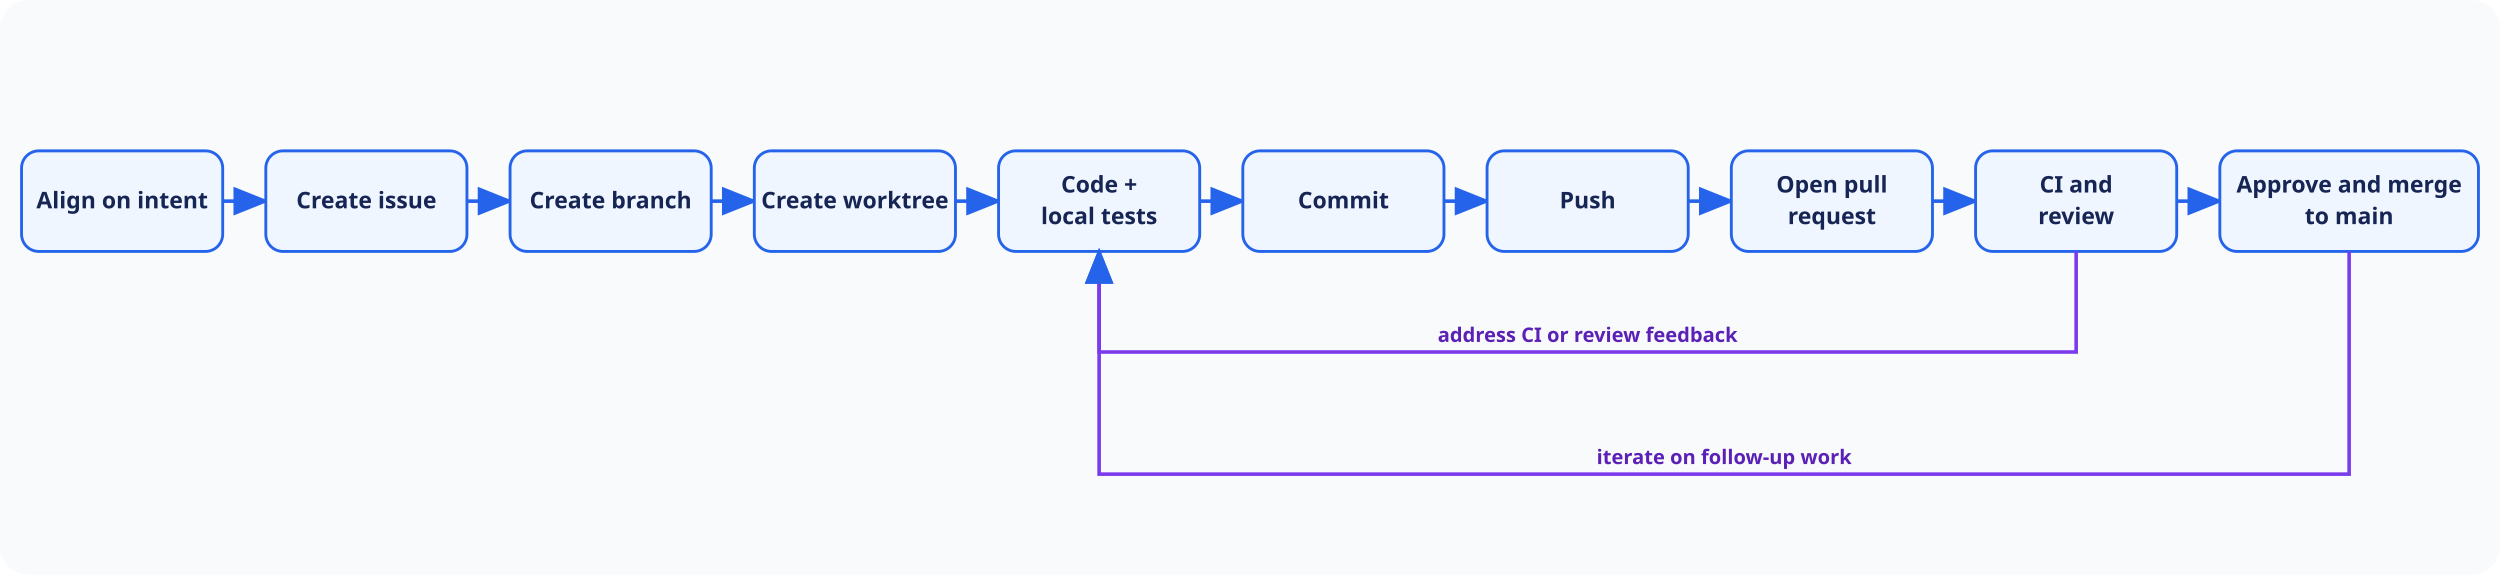
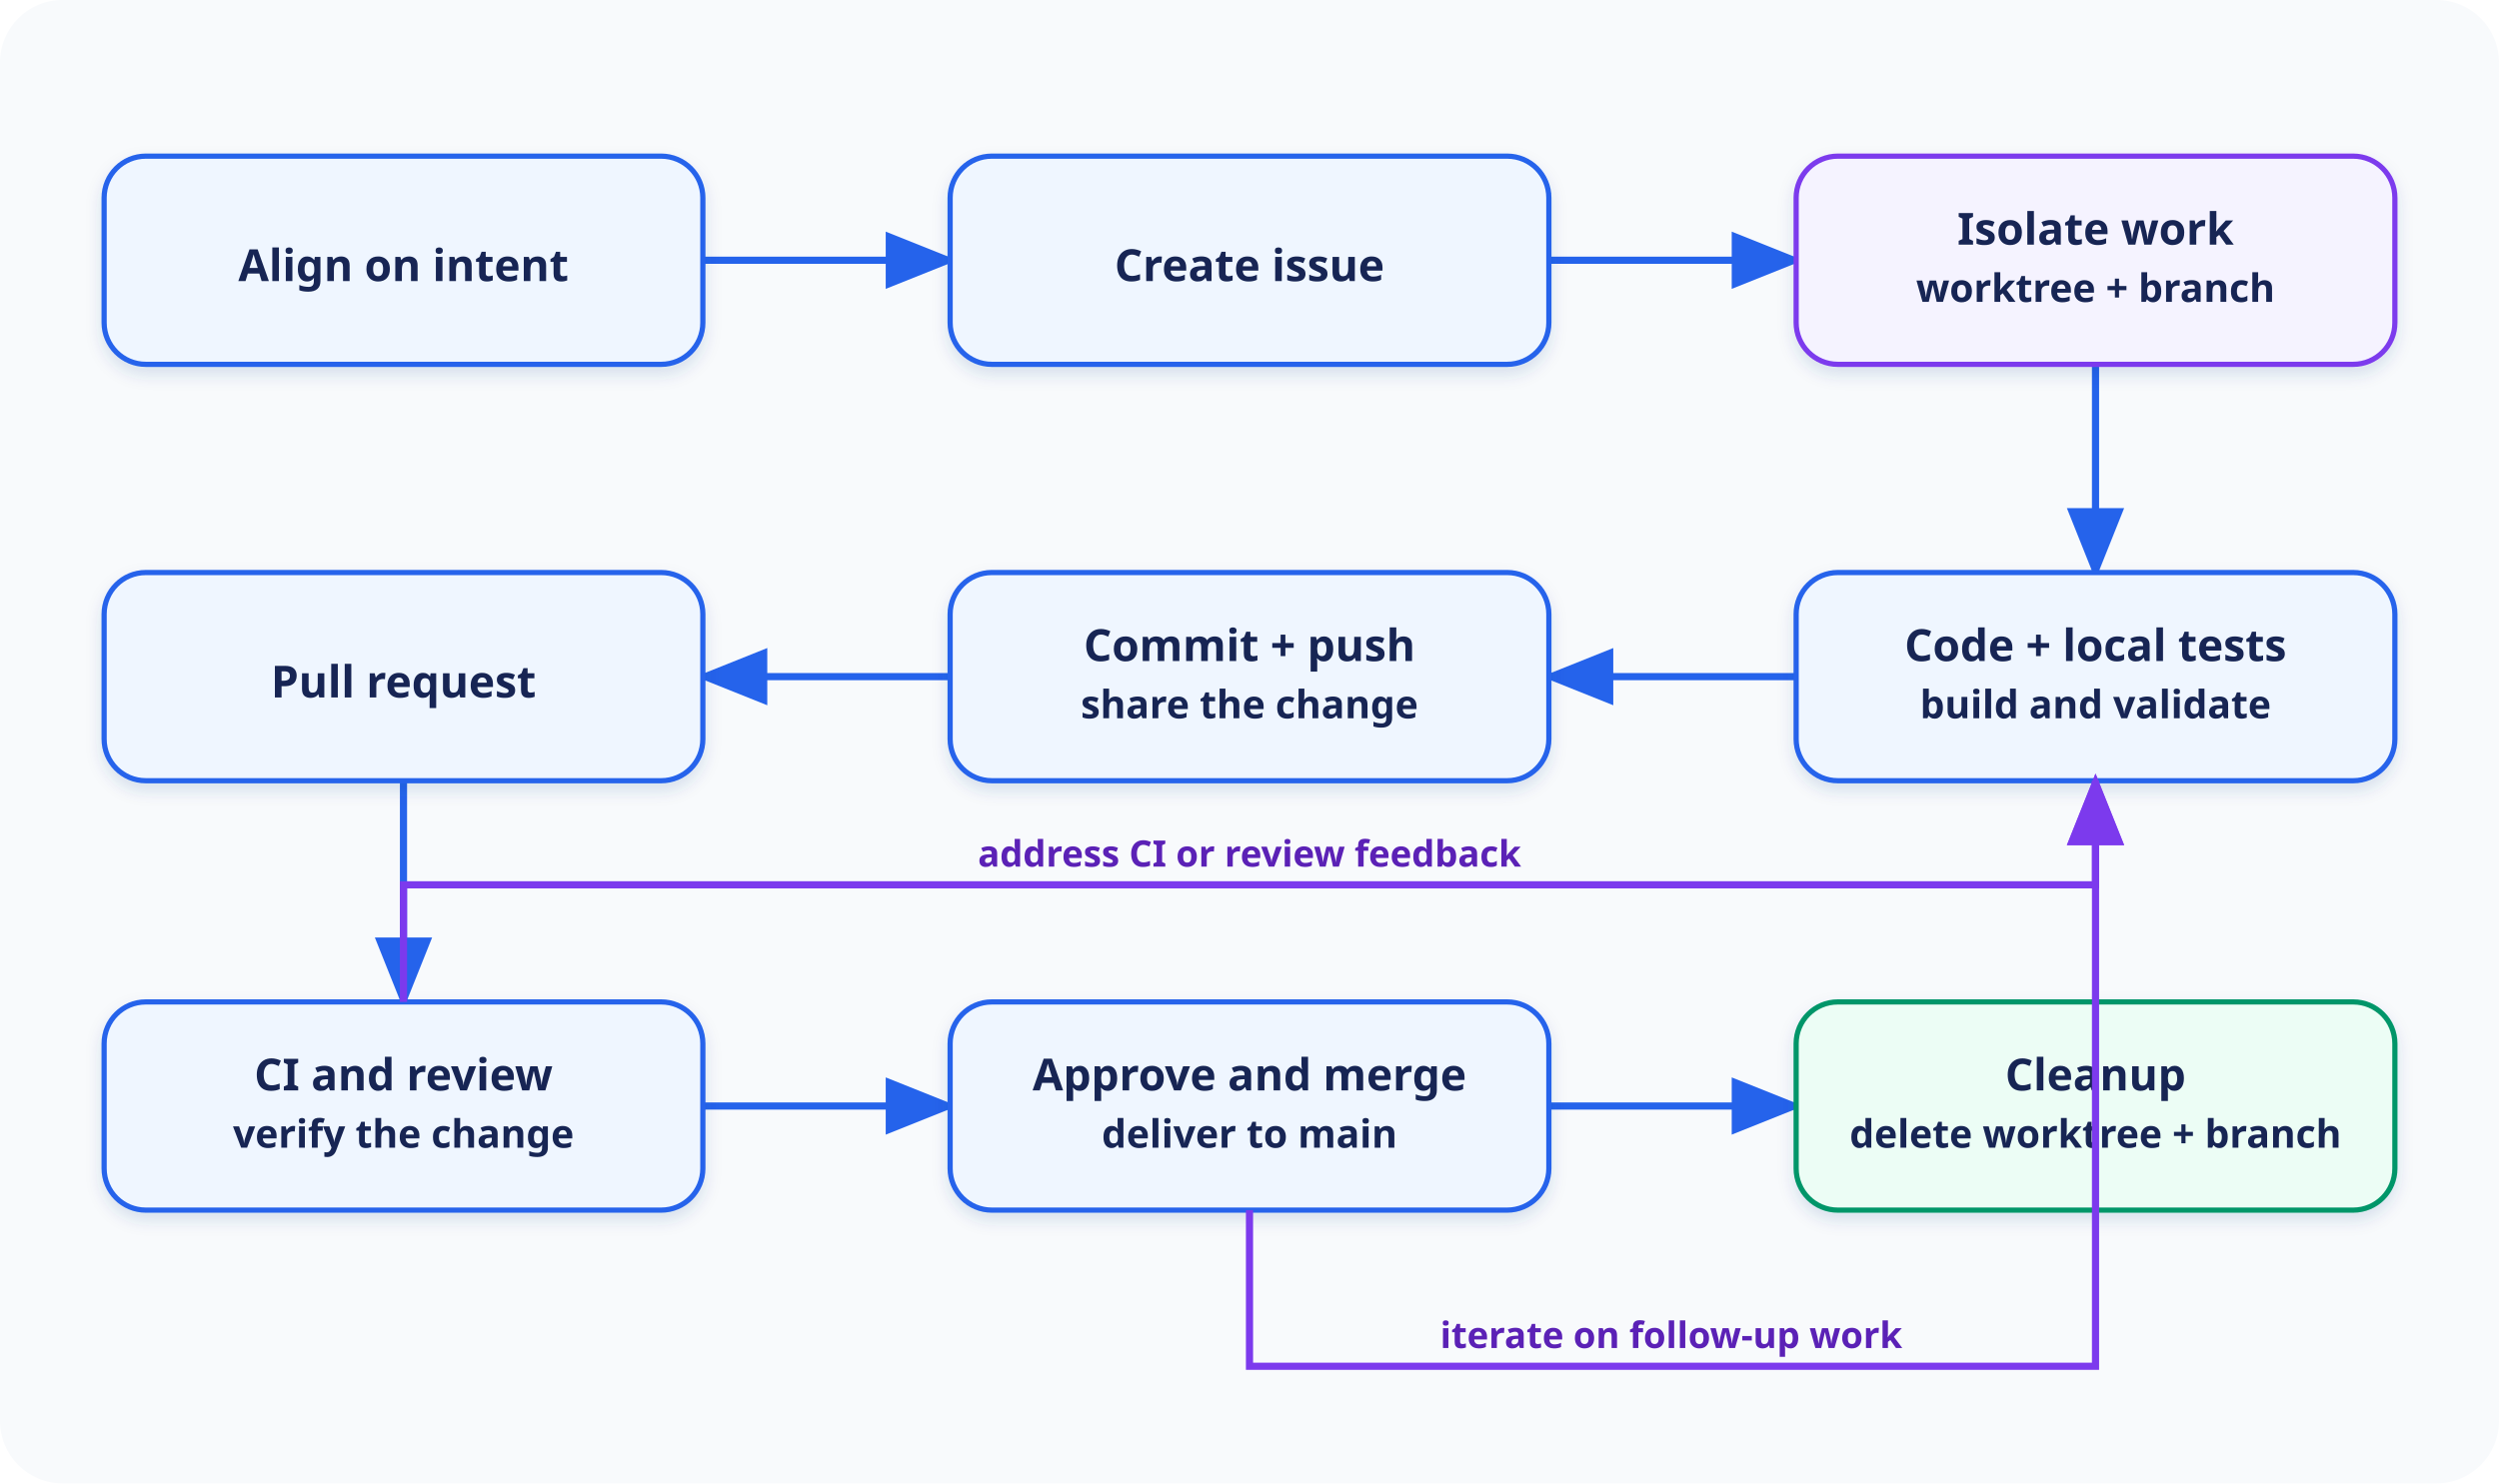
- <svg xmlns="http://www.w3.org/2000/svg" viewBox="0 0 1740 400" role="img" aria-labelledby="title description">
+ <svg xmlns="http://www.w3.org/2000/svg" viewBox="0 0 960 570" role="img" aria-labelledby="title description">
  <defs>
    <marker id="arrowhead" markerWidth="10" markerHeight="8" refX="9" refY="4" orient="auto">
      <path d="M 0 0 L 10 4 L 0 8 z" fill="#2563eb" />
    </marker>
+     <marker id="feedback-arrowhead" markerWidth="10" markerHeight="8" refX="9" refY="4" orient="auto">
+       <path d="M 0 0 L 10 4 L 0 8 z" fill="#7c3aed" />
+     </marker>
+     <filter id="shadow" x="-10%" y="-15%" width="120%" height="140%">
+       <feDropShadow dx="0" dy="3" stdDeviation="3" flood-color="#1e3a8a" flood-opacity="0.14" />
+     </filter>
    <style>
-       .node { fill: #eff6ff; stroke: #2563eb; stroke-width: 2; }
-       .step { stroke: #2563eb; stroke-width: 2.5; fill: none; marker-end: url(#arrowhead); }
-       .feedback { stroke: #7c3aed; stroke-width: 2.5; fill: none; marker-end: url(#arrowhead); }
-       .label { fill: #172554; font: 600 16px system-ui, sans-serif; text-anchor: middle; }
-       .loop-label { fill: #5b21b6; font: 600 14px system-ui, sans-serif; text-anchor: middle; }
+       .node { stroke-width: 2; filter: url(#shadow); } .standard { fill: #eff6ff; stroke: #2563eb; } .isolate { fill: #f5f3ff; stroke: #7c3aed; } .cleanup { fill: #ecfdf5; stroke: #059669; }
+       .step { stroke: #2563eb; stroke-width: 2.75; fill: none; marker-end: url(#arrowhead); } .feedback { stroke: #7c3aed; stroke-width: 2.75; fill: none; marker-end: url(#feedback-arrowhead); }
+       .label { fill: #172554; font: 650 17px system-ui, sans-serif; text-anchor: middle; } .small-label { fill: #172554; font: 650 15px system-ui, sans-serif; text-anchor: middle; } .loop-label { fill: #5b21b6; font: 600 14px system-ui, sans-serif; text-anchor: middle; }
    </style>
  </defs>
-   <rect width="1740" height="400" rx="20" fill="#f8fafc" />
-   <path class="step" d="M 155 140 H 185" />
-   <path class="step" d="M 325 140 H 355" />
-   <path class="step" d="M 495 140 H 525" />
-   <path class="step" d="M 665 140 H 695" />
-   <path class="step" d="M 835 140 H 865" />
-   <path class="step" d="M 1005 140 H 1035" />
-   <path class="step" d="M 1175 140 H 1205" />
-   <path class="step" d="M 1345 140 H 1375" />
-   <path class="step" d="M 1515 140 H 1545" />
+   <rect width="960" height="570" rx="24" fill="#f8fafc" />
+   <path class="step" d="M 270 100 H 365" />
+   <path class="step" d="M 595 100 H 690" />
+   <path class="step" d="M 805 140 V 220" />
+   <path class="step" d="M 690 260 H 595" />
+   <path class="step" d="M 365 260 H 270" />
+   <path class="step" d="M 155 300 V 385" />
+   <path class="step" d="M 270 425 H 365" />
+   <path class="step" d="M 595 425 H 690" />
  <g>
-     <rect class="node" x="15" y="105" width="140" height="70" rx="12" />
-     <text class="label" x="85" y="145">Align on intent</text>
+     <rect class="node standard" x="40" y="60" width="230" height="80" rx="16" />
+     <text class="label" x="155" y="108">Align on intent</text>
  </g>
  <g>
-     <rect class="node" x="185" y="105" width="140" height="70" rx="12" />
-     <text class="label" x="255" y="145">Create issue</text>
+     <rect class="node standard" x="365" y="60" width="230" height="80" rx="16" />
+     <text class="label" x="480" y="108">Create issue</text>
  </g>
  <g>
-     <rect class="node" x="355" y="105" width="140" height="70" rx="12" />
-     <text class="label" x="425" y="145">Create branch</text>
+     <rect class="node isolate" x="690" y="60" width="230" height="80" rx="16" />
+     <text class="label" x="805" y="94">Isolate work</text>
+     <text class="small-label" x="805" y="116">worktree + branch</text>
  </g>
  <g>
-     <rect class="node" x="525" y="105" width="140" height="70" rx="12" />
-     <text class="label" x="595" y="145">Create worktree</text>
+     <rect class="node standard" x="690" y="220" width="230" height="80" rx="16" />
+     <text class="label" x="805" y="254">Code + local tests</text>
+     <text class="small-label" x="805" y="276">build and validate</text>
  </g>
  <g>
-     <rect class="node" x="695" y="105" width="140" height="70" rx="12" />
-     <text class="label" x="765" y="134">Code +</text>
-     <text class="label" x="765" y="156">local tests</text>
+     <rect class="node standard" x="365" y="220" width="230" height="80" rx="16" />
+     <text class="label" x="480" y="254">Commit + push</text>
+     <text class="small-label" x="480" y="276">share the change</text>
  </g>
  <g>
-     <rect class="node" x="865" y="105" width="140" height="70" rx="12" />
-     <text class="label" x="935" y="145">Commit</text>
+     <rect class="node standard" x="40" y="220" width="230" height="80" rx="16" />
+     <text class="label" x="155" y="268">Pull request</text>
  </g>
  <g>
-     <rect class="node" x="1035" y="105" width="140" height="70" rx="12" />
-     <text class="label" x="1105" y="145">Push</text>
+     <rect class="node standard" x="40" y="385" width="230" height="80" rx="16" />
+     <text class="label" x="155" y="419">CI and review</text>
+     <text class="small-label" x="155" y="441">verify the change</text>
  </g>
  <g>
-     <rect class="node" x="1205" y="105" width="140" height="70" rx="12" />
-     <text class="label" x="1275" y="134">Open pull</text>
-     <text class="label" x="1275" y="156">request</text>
+     <rect class="node standard" x="365" y="385" width="230" height="80" rx="16" />
+     <text class="label" x="480" y="419">Approve and merge</text>
+     <text class="small-label" x="480" y="441">deliver to main</text>
  </g>
  <g>
-     <rect class="node" x="1375" y="105" width="140" height="70" rx="12" />
-     <text class="label" x="1445" y="134">CI and</text>
-     <text class="label" x="1445" y="156">review</text>
+     <rect class="node cleanup" x="690" y="385" width="230" height="80" rx="16" />
+     <text class="label" x="805" y="419">Cleanup</text>
+     <text class="small-label" x="805" y="441">delete worktree + branch</text>
  </g>
-   <g>
-     <rect class="node" x="1545" y="105" width="180" height="70" rx="12" />
-     <text class="label" x="1635" y="134">Approve and merge</text>
-     <text class="label" x="1635" y="156">to main</text>
-   </g>
-   <path class="feedback" d="M 1445 175 V 245 H 765 V 175" />
-   <text class="loop-label" x="1105" y="238">address CI or review feedback</text>
-   <path class="feedback" d="M 1635 175 V 330 H 765 V 175" />
-   <text class="loop-label" x="1200" y="323">iterate on follow-up work</text>
+   <path class="feedback" d="M 155 385 V 340 H 805 V 300" />
+   <text class="loop-label" x="480" y="333">address CI or review feedback</text>
+   <path class="feedback" d="M 480 465 V 525 H 805 V 300" />
+   <text class="loop-label" x="642" y="518">iterate on follow-up work</text>
</svg>
